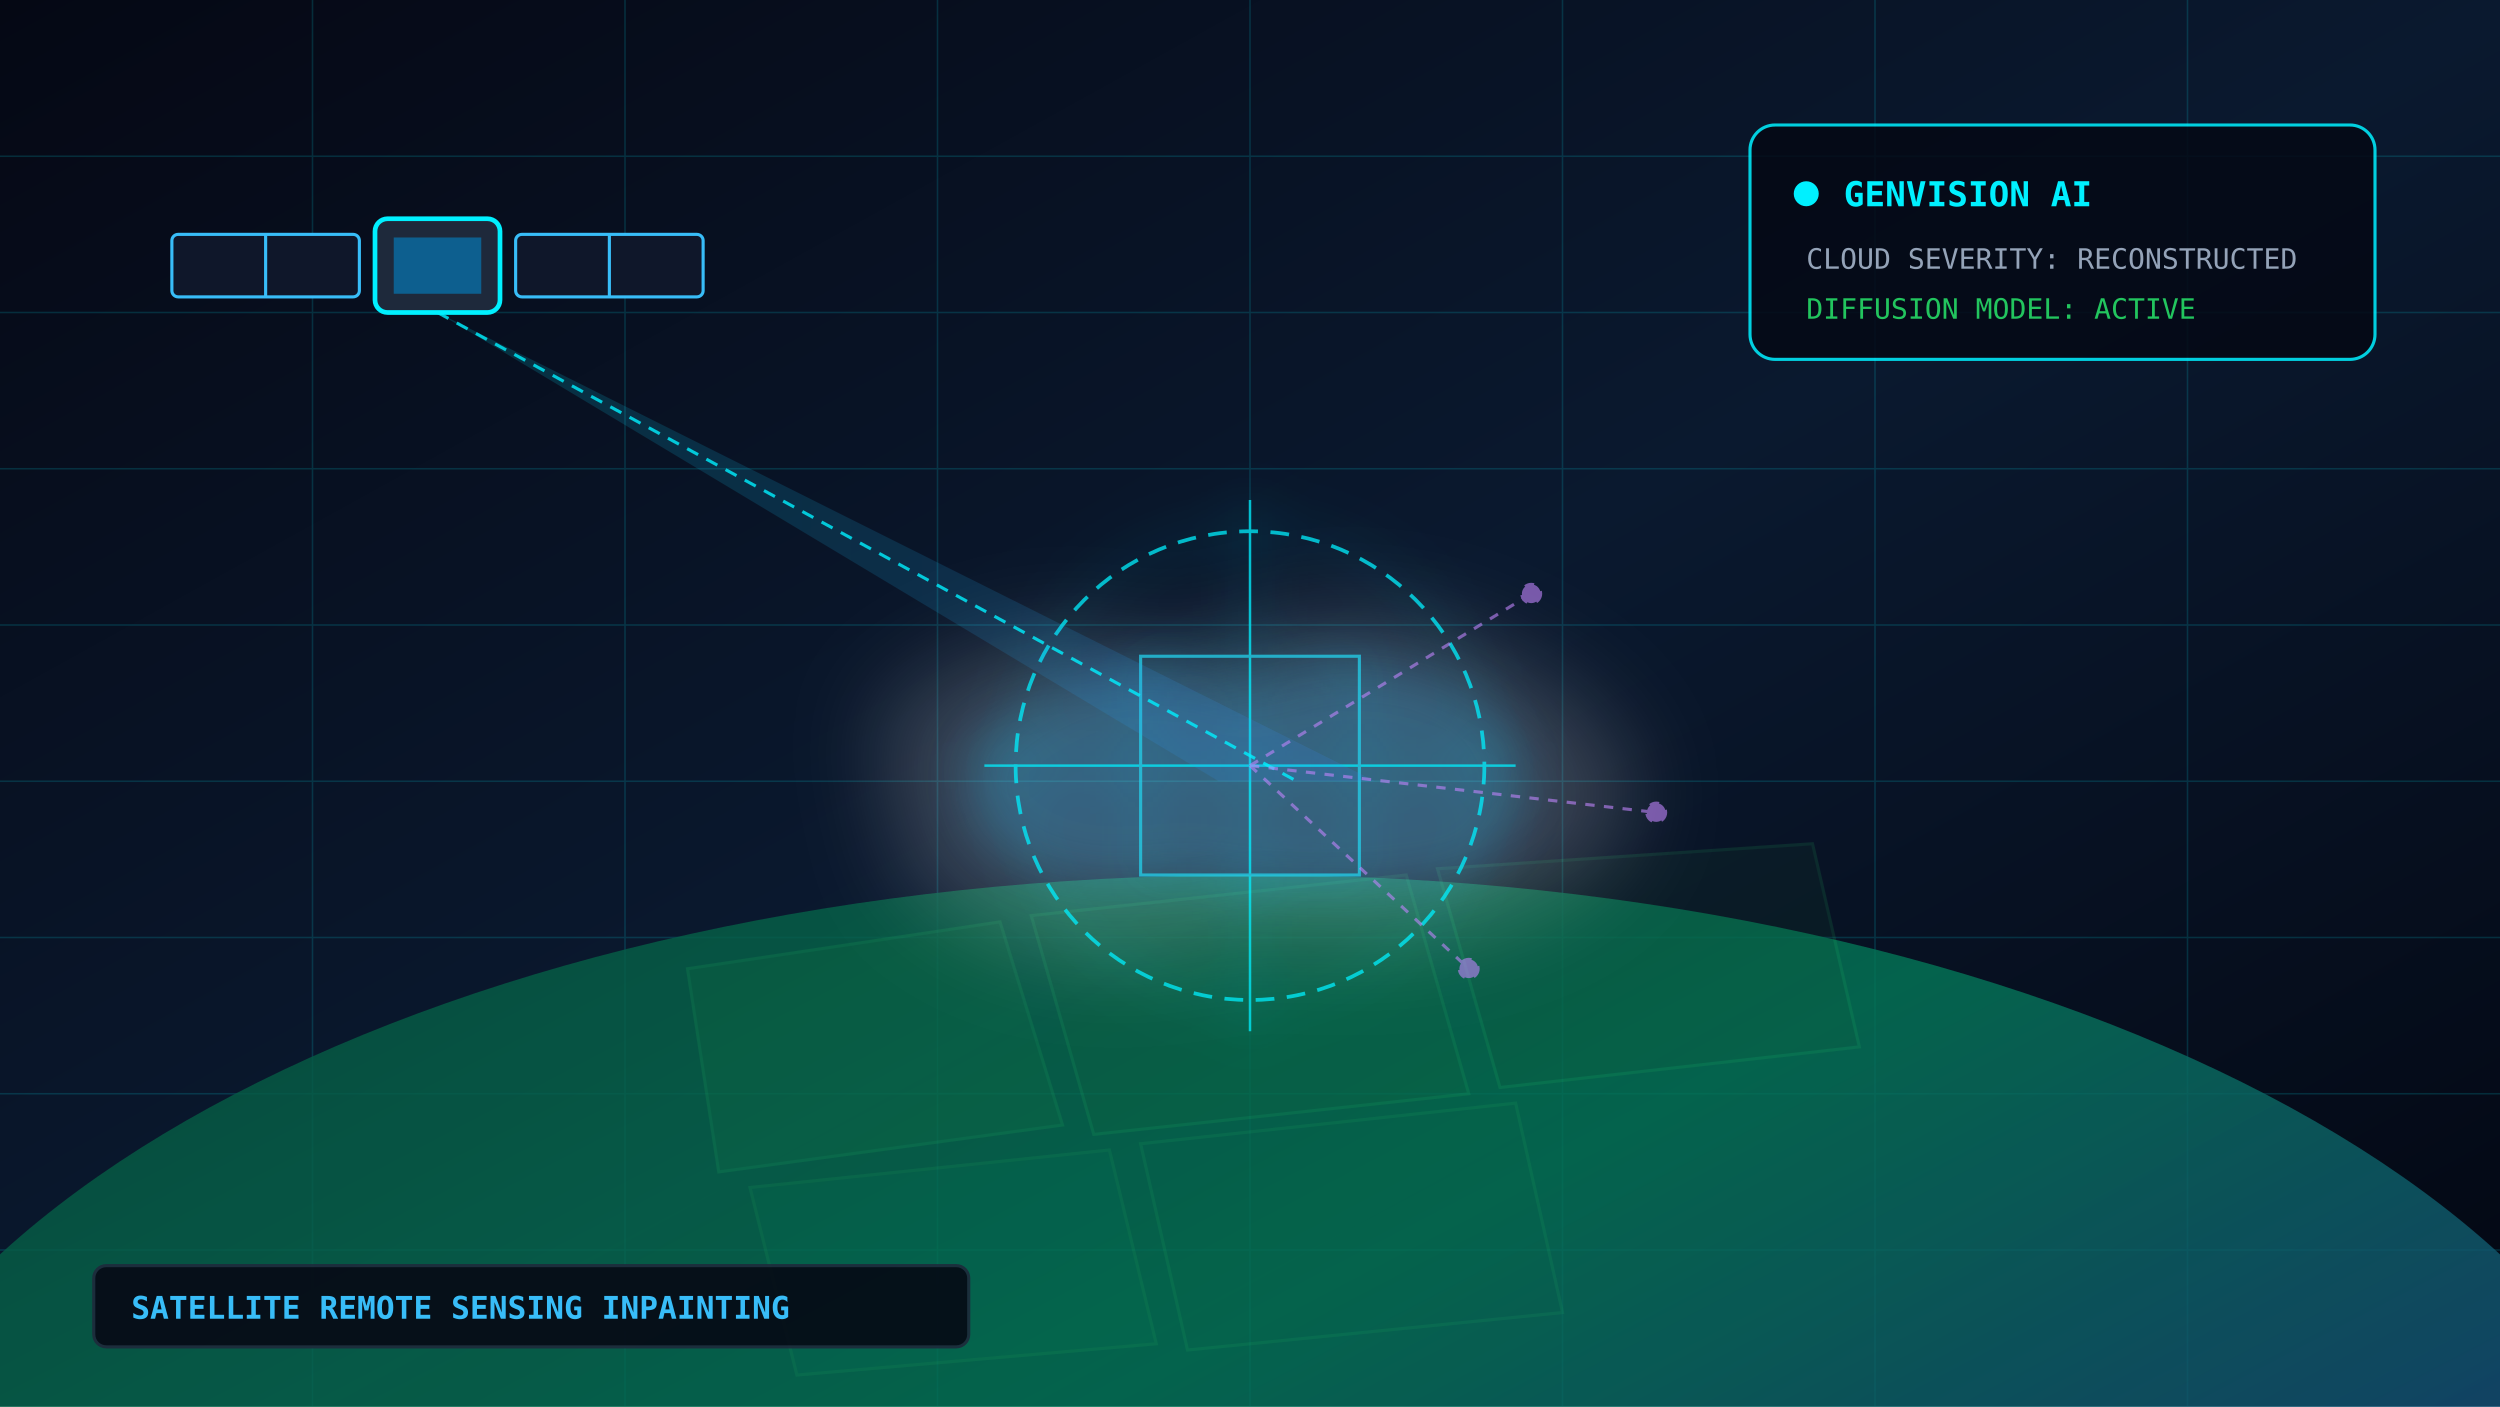
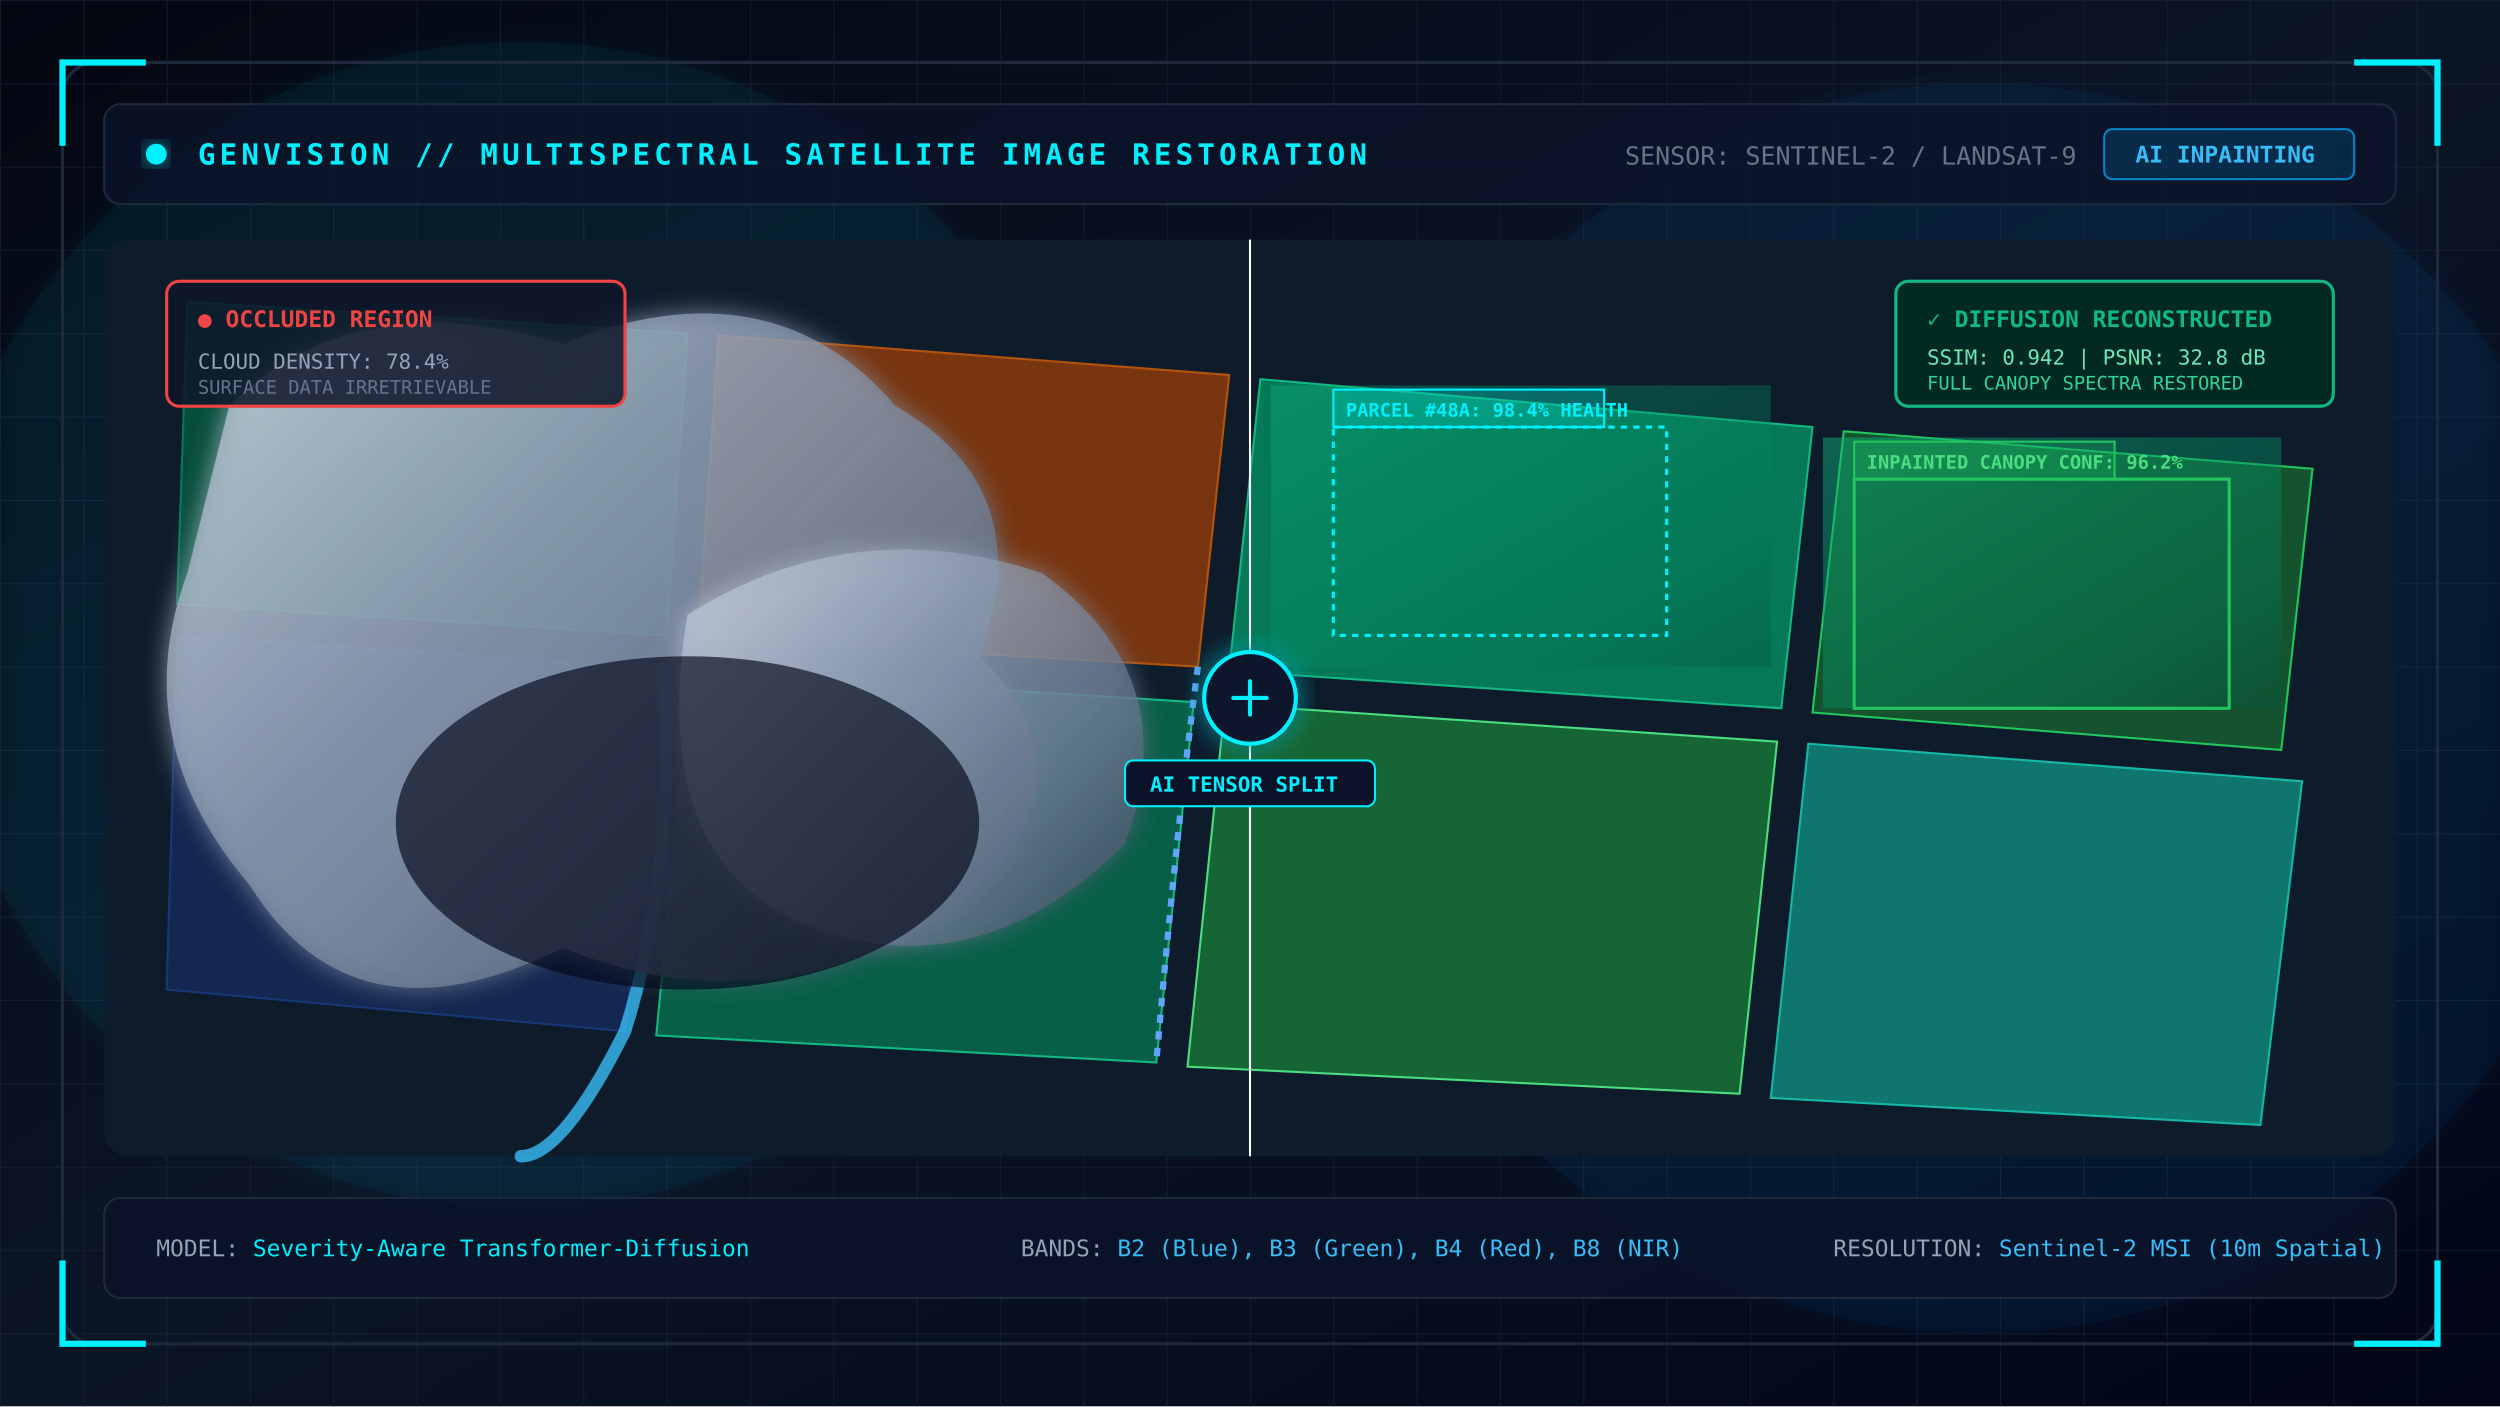
- <svg xmlns="http://www.w3.org/2000/svg" viewBox="0 0 800 450" width="100%" height="100%">
+ <svg xmlns="http://www.w3.org/2000/svg" viewBox="0 0 1200 675" width="100%" height="100%">
  <defs>
    <linearGradient id="gv-bg" x1="0%" y1="0%" x2="100%" y2="100%">
-       <stop offset="0%" stop-color="#050814" />
-       <stop offset="50%" stop-color="#0a192f" />
-       <stop offset="100%" stop-color="#030712" />
+       <stop offset="0%" stop-color="#030712" />
+       <stop offset="50%" stop-color="#0a1526" />
+       <stop offset="100%" stop-color="#020617" />
+     </linearGradient>
+     <linearGradient id="gv-cloud" x1="0%" y1="0%" x2="100%" y2="80%">
+       <stop offset="0%" stop-color="#cbd5e1" stop-opacity="0.85" />
+       <stop offset="40%" stop-color="#94a3b8" stop-opacity="0.75" />
+       <stop offset="80%" stop-color="#64748b" stop-opacity="0.9" />
+       <stop offset="100%" stop-color="#475569" stop-opacity="0.95" />
+     </linearGradient>
+     <linearGradient id="gv-ndvi" x1="0%" y1="0%" x2="100%" y2="100%">
+       <stop offset="0%" stop-color="#10b981" />
+       <stop offset="40%" stop-color="#059669" />
+       <stop offset="75%" stop-color="#047857" />
+       <stop offset="100%" stop-color="#064e3b" />
    </linearGradient>
    <linearGradient id="gv-cyan" x1="0%" y1="0%" x2="100%" y2="0%">
      <stop offset="0%" stop-color="#00f0ff" />
      <stop offset="100%" stop-color="#3b82f6" />
    </linearGradient>
-     <linearGradient id="gv-earth" x1="0%" y1="0%" x2="100%" y2="100%">
-       <stop offset="0%" stop-color="#064e3b" />
-       <stop offset="40%" stop-color="#047857" />
-       <stop offset="80%" stop-color="#1e3a8a" />
-       <stop offset="100%" stop-color="#0f172a" />
+     <linearGradient id="gv-amber" x1="0%" y1="0%" x2="100%" y2="100%">
+       <stop offset="0%" stop-color="#f59e0b" />
+       <stop offset="100%" stop-color="#d97706" />
    </linearGradient>
    <filter id="gv-glow" x="-20%" y="-20%" width="140%" height="140%">
-       <feGaussianBlur stdDeviation="8" result="blur" />
+       <feGaussianBlur stdDeviation="6" result="blur" />
      <feMerge>
        <feMergeNode in="blur" />
        <feMergeNode in="SourceGraphic" />
      </feMerge>
    </filter>
+     <pattern id="gv-grid" width="40" height="40" patternUnits="userSpaceOnUse">
+       <path d="M 40 0 L 0 0 0 40" fill="none" stroke="#1e293b" stroke-width="0.8" stroke-opacity="0.6" />
+     </pattern>
  </defs>
-   <rect width="800" height="450" fill="url(#gv-bg)" />
-   <g opacity="0.15">
-     <path d="M0 50 H800 M0 100 H800 M0 150 H800 M0 200 H800 M0 250 H800 M0 300 H800 M0 350 H800 M0 400 H800" stroke="#00f0ff" stroke-width="0.5" />
-     <path d="M100 0 V450 M200 0 V450 M300 0 V450 M400 0 V450 M500 0 V450 M600 0 V450 M700 0 V450" stroke="#00f0ff" stroke-width="0.5" />
+   <rect width="1200" height="675" fill="url(#gv-bg)" />
+   <rect width="1200" height="675" fill="url(#gv-grid)" />
+   <circle cx="250" cy="300" r="280" fill="#00f0ff" fill-opacity="0.04" filter="url(#gv-glow)" />
+   <circle cx="950" cy="340" r="300" fill="#3b82f6" fill-opacity="0.05" filter="url(#gv-glow)" />
+   <rect x="30" y="30" width="1140" height="615" rx="16" fill="none" stroke="#1e293b" stroke-width="1.5" />
+   <path d="M 30 70 L 30 30 L 70 30" fill="none" stroke="#00f0ff" stroke-width="3" />
+   <path d="M 1170 70 L 1170 30 L 1130 30" fill="none" stroke="#00f0ff" stroke-width="3" />
+   <path d="M 30 605 L 30 645 L 70 645" fill="none" stroke="#00f0ff" stroke-width="3" />
+   <path d="M 1170 605 L 1170 645 L 1130 645" fill="none" stroke="#00f0ff" stroke-width="3" />
+   <rect x="50" y="50" width="1100" height="48" rx="8" fill="#0b1329" fill-opacity="0.8" stroke="#1e293b" stroke-width="1" />
+   <circle cx="75" cy="74" r="5" fill="#00f0ff" filter="url(#gv-glow)" />
+   <text x="95" y="79" fill="#00f0ff" font-family="monospace" font-size="14" font-weight="bold" letter-spacing="2">GENVISION // MULTISPECTRAL SATELLITE IMAGE RESTORATION</text>
+   <text x="780" y="79" fill="#64748b" font-family="monospace" font-size="12">SENSOR: SENTINEL-2 / LANDSAT-9</text>
+   <rect x="1010" y="62" width="120" height="24" rx="4" fill="#0284c7" fill-opacity="0.2" stroke="#0284c7" stroke-width="1" />
+   <text x="1025" y="78" fill="#38bdf8" font-family="monospace" font-size="11" font-weight="bold">AI INPAINTING</text>
+   <g transform="translate(50, 115)">
+     <rect x="0" y="0" width="1100" height="440" rx="12" fill="#0d1b2a" />
+     <polygon points="40,30 280,45 270,190 35,175" fill="#064e3b" stroke="#047857" stroke-width="1" />
+     <polygon points="295,46 540,65 525,205 285,191" fill="#78350f" stroke="#b45309" stroke-width="1" />
+     <polygon points="555,67 820,90 805,225 540,207" fill="#047857" stroke="#10b981" stroke-width="1" />
+     <polygon points="835,92 1060,110 1045,245 820,227" fill="#14532d" stroke="#22c55e" stroke-width="1" />
+     <polygon points="35,190 268,206 250,380 30,360" fill="#1e3a8a" stroke="#2563eb" stroke-width="1" opacity="0.4" />
+     <polygon points="282,207 523,222 505,395 265,382" fill="#065f46" stroke="#10b981" stroke-width="1" />
+     <polygon points="538,223 803,241 785,410 520,397" fill="#166534" stroke="#4ade80" stroke-width="1" />
+     <polygon points="818,242 1055,260 1035,425 800,412" fill="#0f766e" stroke="#14b8a6" stroke-width="1" />
+     <path d="M 268 206 Q 275 300 250 380 Q 220 440 200 440" fill="none" stroke="#38bdf8" stroke-width="6" stroke-linecap="round" opacity="0.8" />
+     <path d="M 525 205 Q 515 280 505 395" fill="none" stroke="#60a5fa" stroke-width="3" stroke-dasharray="4,4" />
+     <g>
+       <clipPath id="left-clip">
+         <rect x="0" y="0" width="550" height="440" />
+       </clipPath>
+       <g clip-path="url(#left-clip)">
+         <path d="M 60 80 Q 120 20 220 50 Q 320 10 380 80 Q 450 120 420 200 Q 480 260 410 320 Q 320 380 220 340 Q 120 390 70 310 Q 10 240 40 160 Z" fill="url(#gv-cloud)" filter="url(#gv-glow)" opacity="0.94" />
+         <path d="M 280 180 Q 360 130 450 160 Q 520 210 490 290 Q 420 360 340 330 Q 260 300 280 180 Z" fill="url(#gv-cloud)" filter="url(#gv-glow)" opacity="0.88" />
+         <ellipse cx="280" cy="280" rx="140" ry="80" fill="#020617" opacity="0.65" />
+         <rect x="30" y="20" width="220" height="60" rx="6" fill="#0f172a" fill-opacity="0.85" stroke="#ef4444" stroke-width="1.5" />
+         <text x="45" y="42" fill="#ef4444" font-family="monospace" font-size="11" font-weight="bold">● OCCLUDED REGION</text>
+         <text x="45" y="62" fill="#94a3b8" font-family="monospace" font-size="10">CLOUD DENSITY: 78.4%</text>
+         <text x="45" y="74" fill="#64748b" font-family="monospace" font-size="9">SURFACE DATA IRRETRIEVABLE</text>
+       </g>
+     </g>
+     <g>
+       <clipPath id="right-clip">
+         <rect x="550" y="0" width="550" height="440" />
+       </clipPath>
+       <g clip-path="url(#right-clip)">
+         <rect x="560" y="70" width="240" height="135" fill="url(#gv-ndvi)" opacity="0.35" />
+         <rect x="825" y="95" width="220" height="130" fill="url(#gv-ndvi)" opacity="0.45" />
+         <rect x="590" y="90" width="160" height="100" fill="none" stroke="#00f0ff" stroke-width="1.5" stroke-dasharray="3,3" />
+         <rect x="590" y="72" width="130" height="18" fill="#00f0ff" fill-opacity="0.2" stroke="#00f0ff" stroke-width="1" />
+         <text x="596" y="85" fill="#00f0ff" font-family="monospace" font-size="9" font-weight="bold">PARCEL #48A: 98.4% HEALTH</text>
+         <rect x="840" y="115" width="180" height="110" fill="none" stroke="#22c55e" stroke-width="1.5" />
+         <rect x="840" y="97" width="125" height="18" fill="#22c55e" fill-opacity="0.2" stroke="#22c55e" stroke-width="1" />
+         <text x="846" y="110" fill="#4ade80" font-family="monospace" font-size="9" font-weight="bold">INPAINTED CANOPY CONF: 96.2%</text>
+         <rect x="860" y="20" width="210" height="60" rx="6" fill="#022c22" fill-opacity="0.85" stroke="#10b981" stroke-width="1.5" />
+         <text x="875" y="42" fill="#10b981" font-family="monospace" font-size="11" font-weight="bold">✓ DIFFUSION RECONSTRUCTED</text>
+         <text x="875" y="60" fill="#6ee7b7" font-family="monospace" font-size="10">SSIM: 0.942 | PSNR: 32.8 dB</text>
+         <text x="875" y="72" fill="#34d399" font-family="monospace" font-size="9">FULL CANOPY SPECTRA RESTORED</text>
+       </g>
+     </g>
+     <line x1="550" y1="0" x2="550" y2="440" stroke="#00f0ff" stroke-width="3" filter="url(#gv-glow)" />
+     <line x1="550" y1="0" x2="550" y2="440" stroke="#ffffff" stroke-width="1" />
+     <circle cx="550" cy="220" r="22" fill="#0b1329" stroke="#00f0ff" stroke-width="2" filter="url(#gv-glow)" />
+     <path d="M 542 220 L 558 220 M 550 212 L 550 228" stroke="#00f0ff" stroke-width="2" stroke-linecap="round" />
+     <rect x="490" y="250" width="120" height="22" rx="4" fill="#0b1329" stroke="#00f0ff" stroke-width="1" />
+     <text x="502" y="265" fill="#00f0ff" font-family="monospace" font-size="10" font-weight="bold">AI TENSOR SPLIT</text>
  </g>
-   <ellipse cx="400" cy="520" rx="460" ry="240" fill="url(#gv-earth)" opacity="0.8" />
-   <g opacity="0.45" stroke="#22c55e" stroke-width="1" fill="none">
-     <polygon points="220,310 320,295 340,360 230,375" fill="#15803d" opacity="0.3" />
-     <polygon points="330,293 450,280 470,350 350,363" fill="#166534" opacity="0.3" />
-     <polygon points="460,278 580,270 595,335 480,348" fill="#14532d" opacity="0.3" />
-     <polygon points="240,380 355,368 370,430 255,440" fill="#047857" opacity="0.25" />
-     <polygon points="365,366 485,353 500,420 380,432" fill="#065f46" opacity="0.25" />
+   <g transform="translate(50, 575)">
+     <rect x="0" y="0" width="1100" height="48" rx="8" fill="#0b1329" fill-opacity="0.8" stroke="#1e293b" stroke-width="1" />
+     <text x="25" y="28" fill="#94a3b8" font-family="monospace" font-size="11">MODEL: <tspan fill="#00f0ff">Severity-Aware Transformer-Diffusion</tspan>
+     </text>
+     <text x="440" y="28" fill="#94a3b8" font-family="monospace" font-size="11">BANDS: <tspan fill="#38bdf8">B2 (Blue), B3 (Green), B4 (Red), B8 (NIR)</tspan>
+     </text>
+     <text x="830" y="28" fill="#94a3b8" font-family="monospace" font-size="11">RESOLUTION: <tspan fill="#38bdf8">Sentinel-2 MSI (10m Spatial)</tspan>
+     </text>
  </g>
-   <path d="M 280 230 Q 320 190 380 210 Q 440 180 500 220 Q 540 250 510 280 Q 470 310 400 300 Q 330 320 290 280 Z" fill="#ffffff" opacity="0.18" filter="blur(14px)" />
-   <path d="M 310 240 Q 350 200 400 220 Q 450 200 480 230 Q 500 260 470 280 Q 420 290 380 280 Q 330 290 310 260 Z" fill="#38bdf8" opacity="0.25" filter="blur(8px)" />
-   <g stroke="#00f0ff" stroke-width="1.2" opacity="0.75" filter="url(#gv-glow)">
-     <circle cx="400" cy="245" r="75" fill="none" stroke-dasharray="6,4" />
-     <line x1="400" y1="160" x2="400" y2="330" stroke="#00f0ff" stroke-width="0.8" />
-     <line x1="315" y1="245" x2="485" y2="245" stroke="#00f0ff" stroke-width="0.8" />
-     <rect x="365" y="210" width="70" height="70" fill="none" stroke="#22d3ee" stroke-width="1" />
-   </g>
-   <g transform="translate(140, 85)">
-     <rect x="-20" y="-15" width="40" height="30" rx="4" fill="#1e293b" stroke="#00f0ff" stroke-width="1.5" />
-     <rect x="-14" y="-9" width="28" height="18" fill="#0284c7" opacity="0.6" />
-     <rect x="-85" y="-10" width="60" height="20" rx="2" fill="#0f172a" stroke="#38bdf8" stroke-width="1" />
-     <line x1="-55" y1="-10" x2="-55" y2="10" stroke="#38bdf8" stroke-width="1" />
-     <rect x="25" y="-10" width="60" height="20" rx="2" fill="#0f172a" stroke="#38bdf8" stroke-width="1" />
-     <line x1="55" y1="-10" x2="55" y2="10" stroke="#38bdf8" stroke-width="1" />
-     <polygon points="0,15 250,165 300,165" fill="url(#gv-cyan)" opacity="0.15" />
-     <line x1="0" y1="15" x2="275" y2="165" stroke="#00f0ff" stroke-width="1" stroke-dasharray="4,3" opacity="0.8" />
-   </g>
-   <g opacity="0.6" stroke="#c084fc" stroke-width="1" stroke-dasharray="3,3">
-     <path d="M 400 245 L 490 190 M 400 245 L 530 260 M 400 245 L 470 310" />
-     <circle cx="490" cy="190" r="3" fill="#c084fc" />
-     <circle cx="530" cy="260" r="3" fill="#c084fc" />
-     <circle cx="470" cy="310" r="3" fill="#c084fc" />
-   </g>
-   <g transform="translate(560, 40)">
-     <rect width="200" height="75" rx="8" fill="#050814" stroke="#00f0ff" stroke-width="1" opacity="0.85" />
-     <circle cx="18" cy="22" r="4" fill="#00f0ff" />
-     <text x="30" y="26" fill="#00f0ff" font-family="monospace" font-size="11" font-weight="bold">GENVISION AI</text>
-     <text x="18" y="46" fill="#94a3b8" font-family="monospace" font-size="9">CLOUD SEVERITY: RECONSTRUCTED</text>
-     <text x="18" y="62" fill="#22c55e" font-family="monospace" font-size="9">DIFFUSION MODEL: ACTIVE</text>
-   </g>
-   <rect x="30" y="405" width="280" height="26" rx="4" fill="#050814" stroke="#1e293b" stroke-width="1" opacity="0.9" />
-   <text x="42" y="422" fill="#38bdf8" font-family="monospace" font-size="10" font-weight="bold">SATELLITE REMOTE SENSING INPAINTING</text>
</svg>
